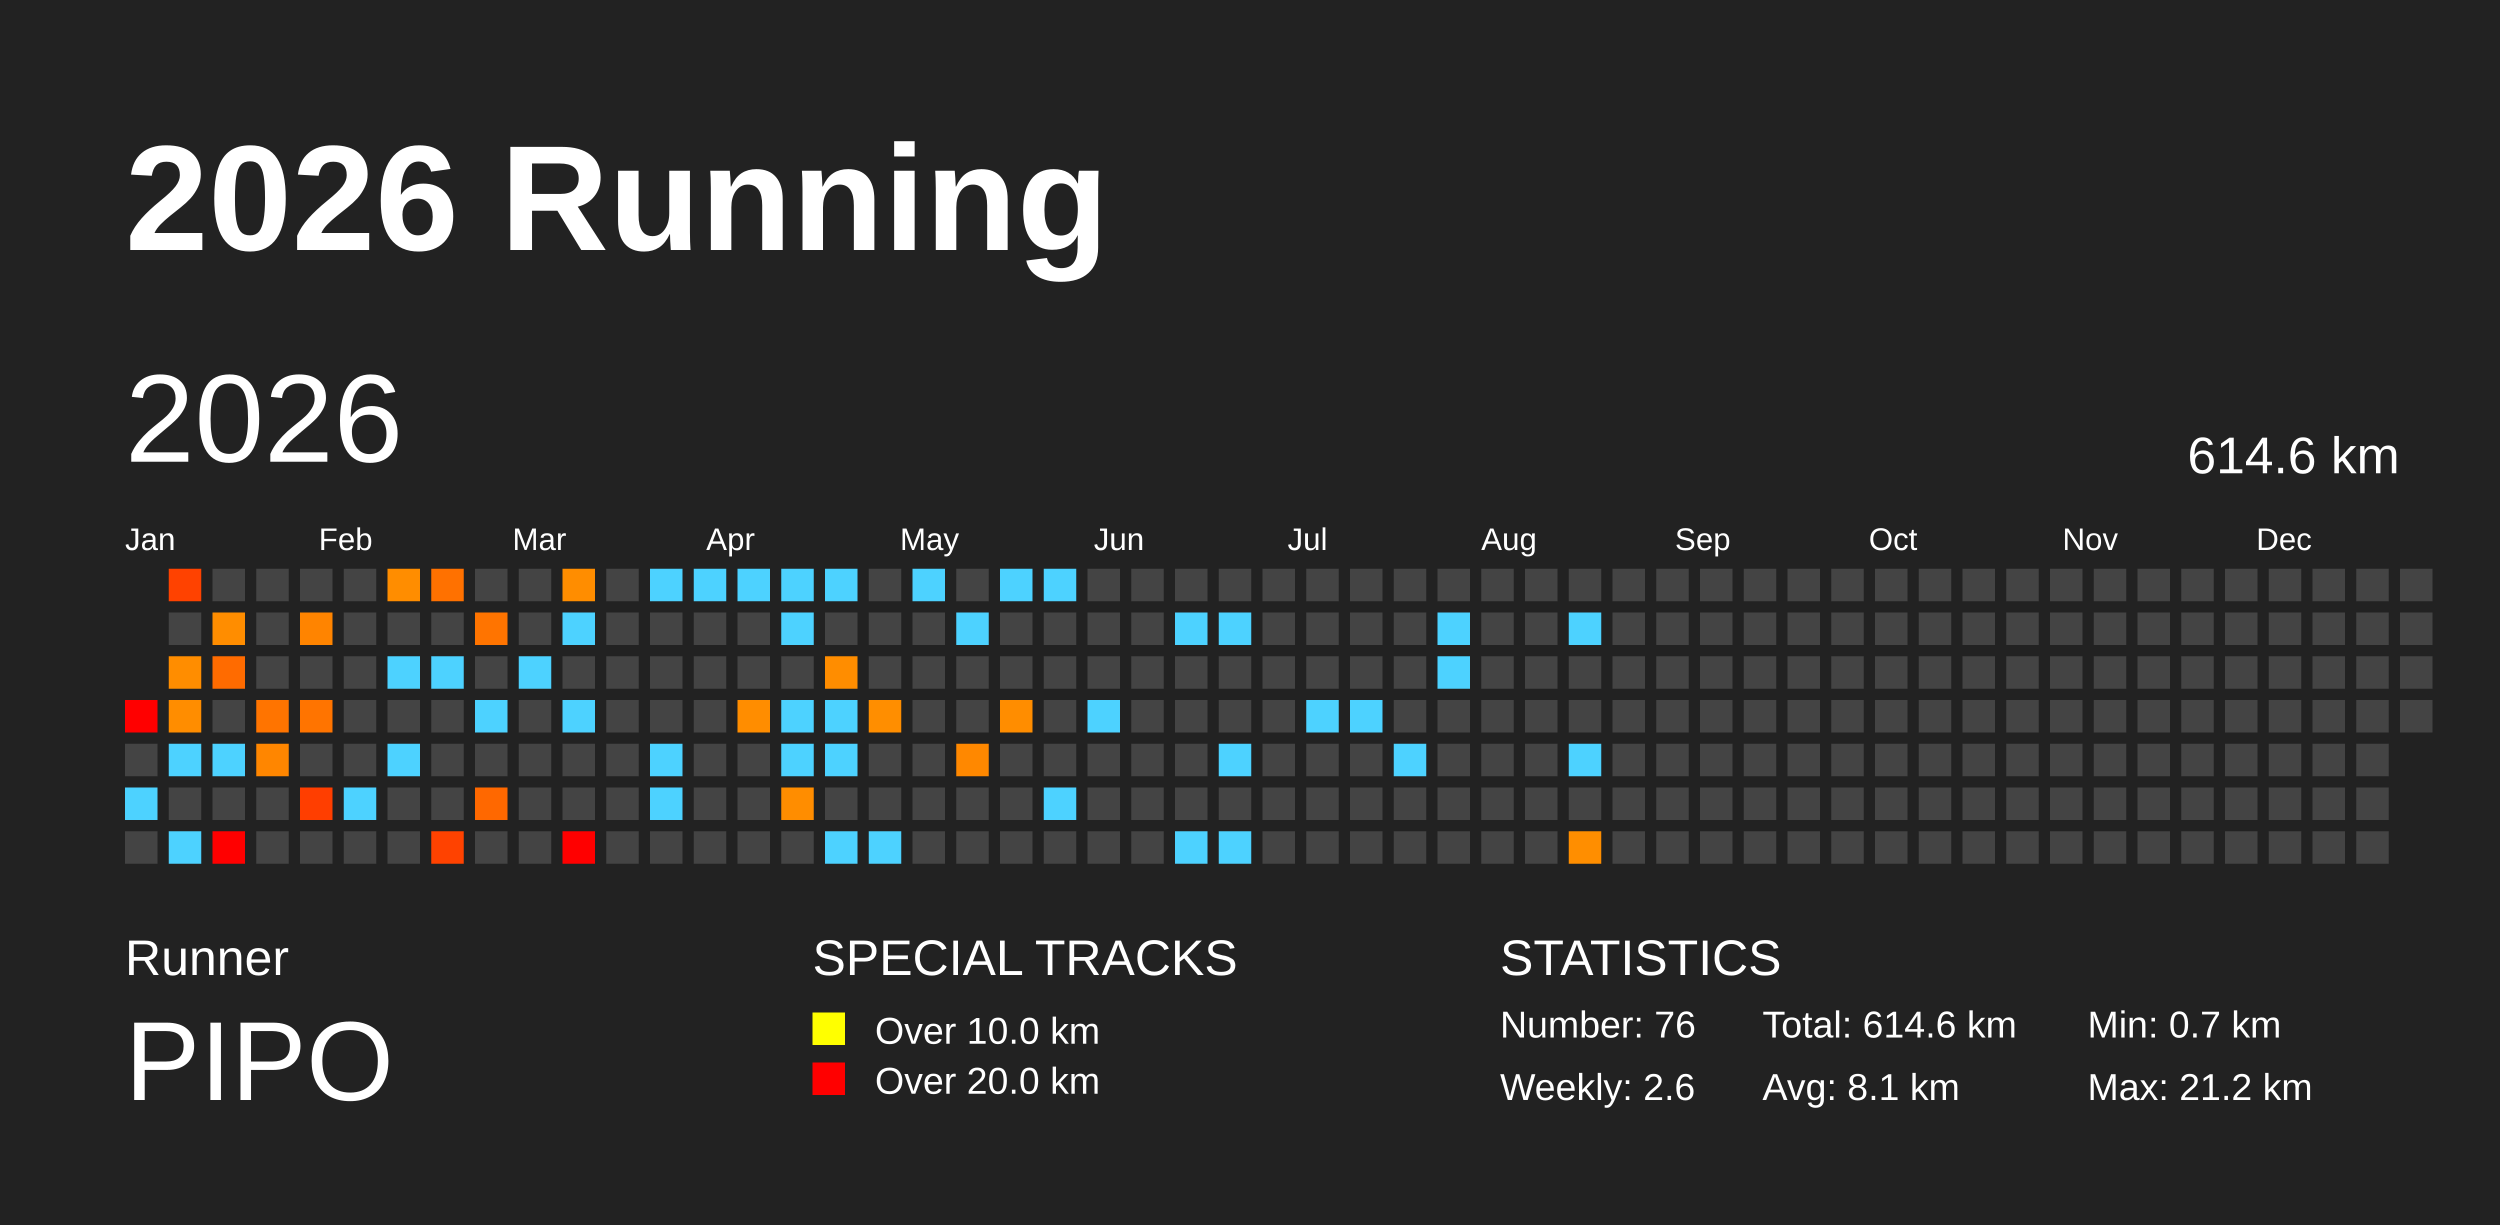
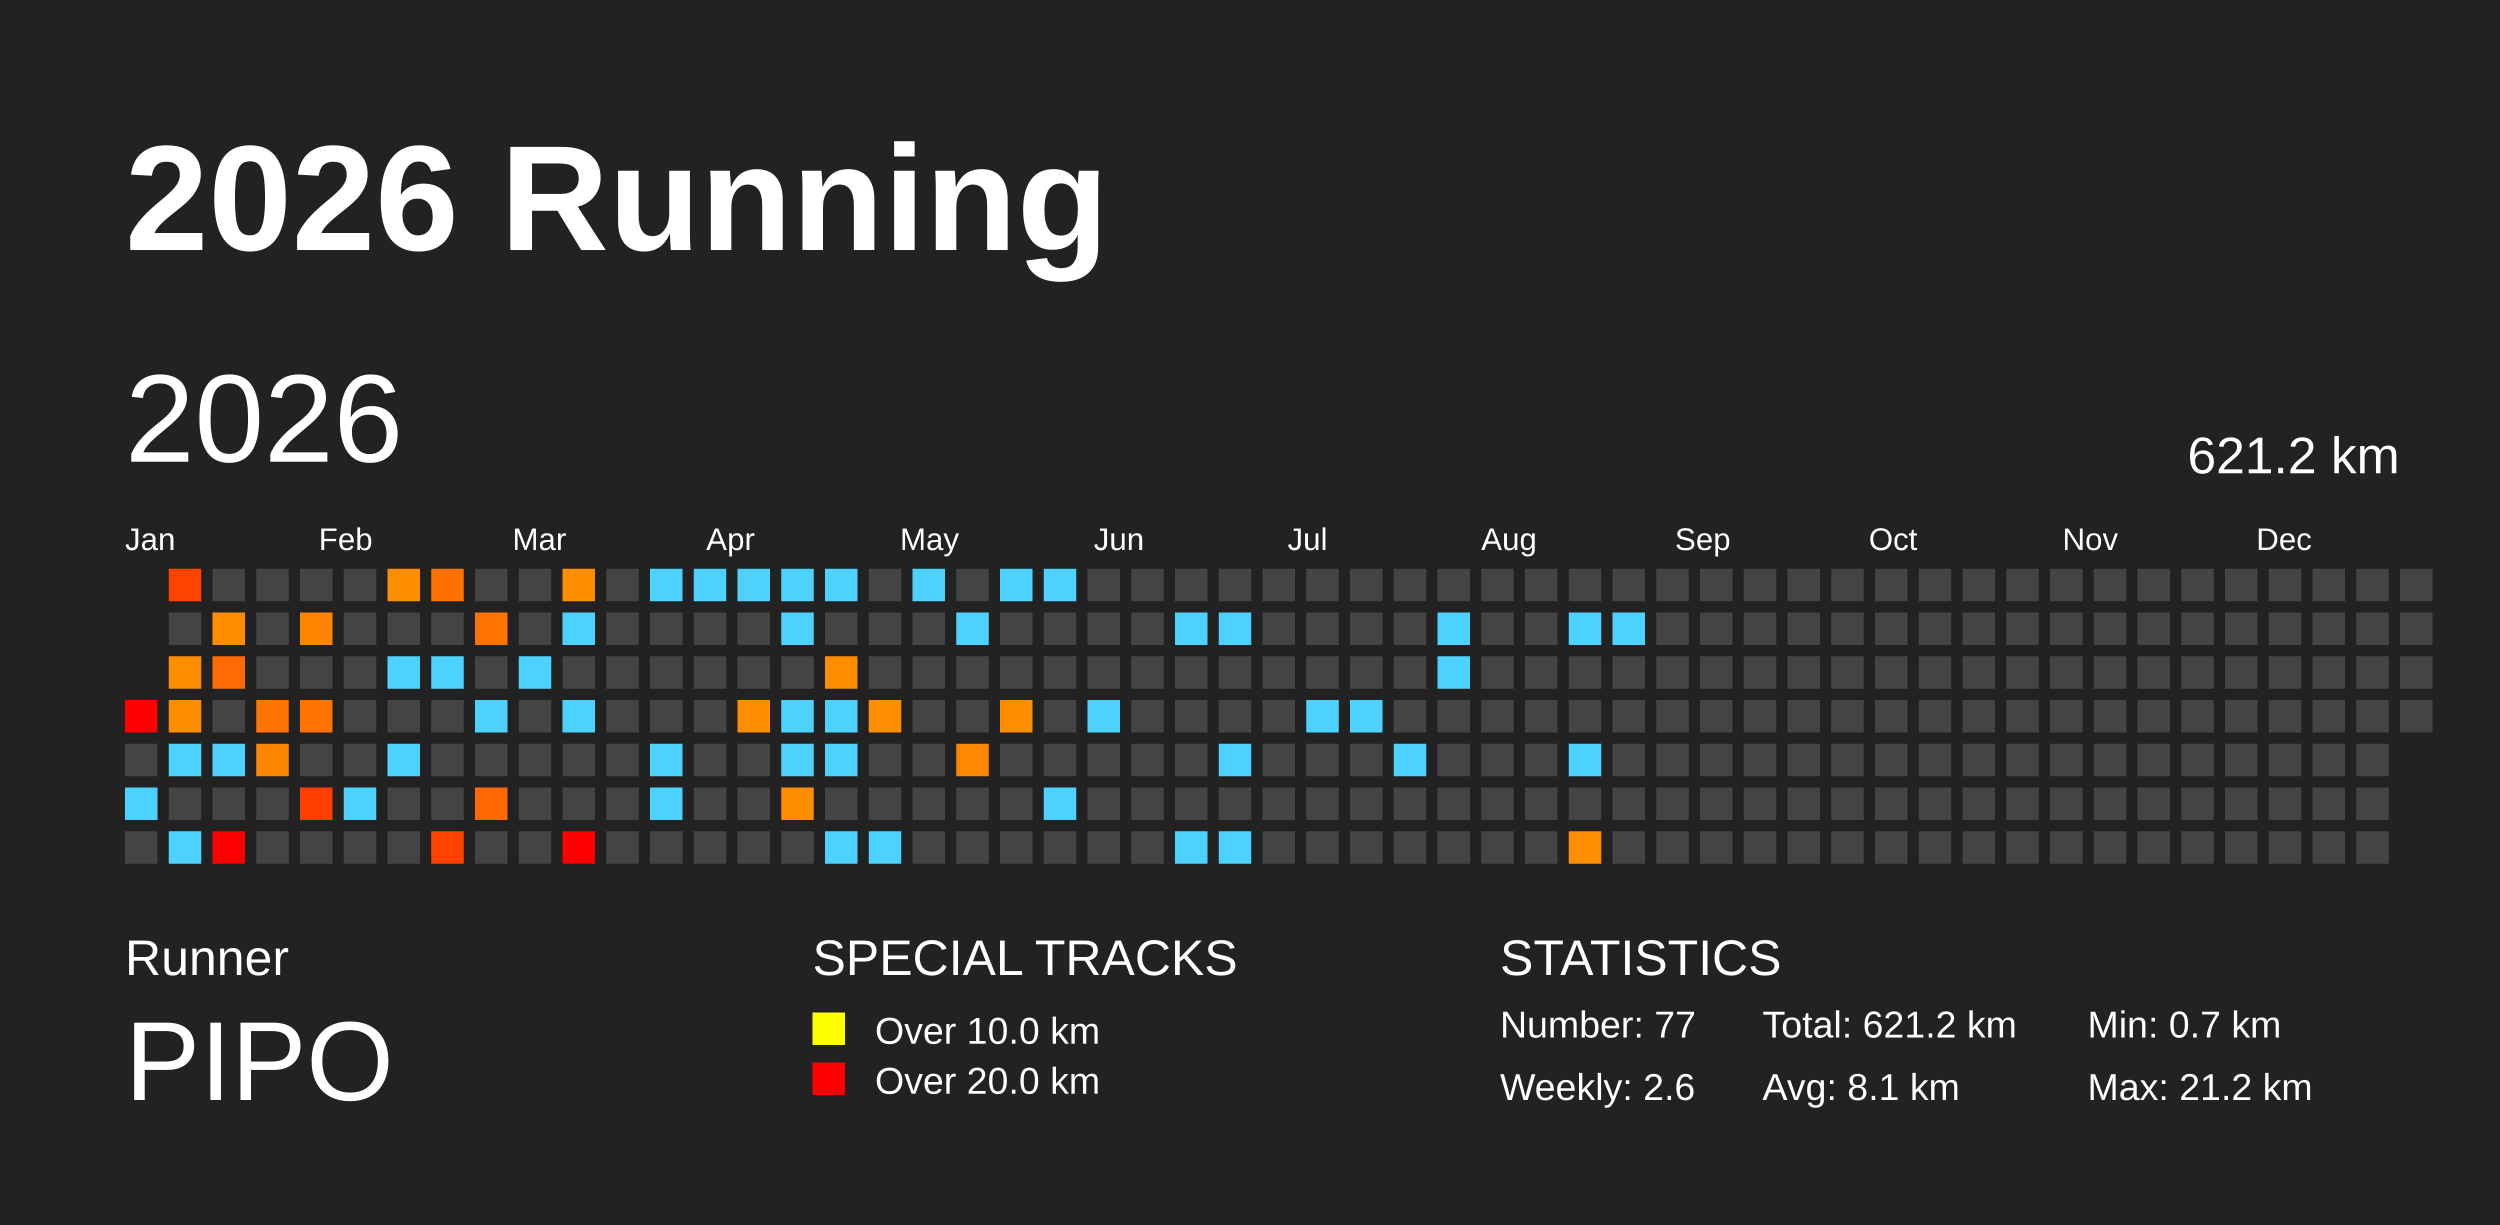
<svg xmlns="http://www.w3.org/2000/svg" baseProfile="full" height="98mm" version="1.1" viewBox="0,0,200,98" width="200mm">
  <defs />
  <rect fill="#222222" height="98" width="200" x="0" y="0" />
  <text fill="#FFFFFF" style="font-size:12px; font-family:Arial; font-weight:bold;" x="10" y="20">2026 Running</text>
  <text fill="#FFFFFF" style="font-size:4px; font-family:Arial" x="10" y="78">Runner</text>
  <text fill="#FFFFFF" style="font-size:9px; font-family:Arial" x="10" y="88">PIPO</text>
  <text fill="#FFFFFF" style="font-size:4px; font-family:Arial" x="65" y="78">SPECIAL TRACKS</text>
  <rect fill="yellow" height="2.6" width="2.6" x="65" y="81" />
  <text fill="#FFFFFF" style="font-size:3px; font-family:Arial" x="70" y="83.5">Over 10.0 km</text>
  <rect fill="red" height="2.6" width="2.6" x="65" y="85" />
  <text fill="#FFFFFF" style="font-size:3px; font-family:Arial" x="70" y="87.5">Over 20.0 km</text>
  <text fill="#FFFFFF" style="font-size:4px; font-family:Arial" x="120" y="78">STATISTICS</text>
-   <text fill="#FFFFFF" style="font-size:3px; font-family:Arial" x="120" y="83">Number: 76</text>
+   <text fill="#FFFFFF" style="font-size:3px; font-family:Arial" x="120" y="83">Number: 77</text>
  <text fill="#FFFFFF" style="font-size:3px; font-family:Arial" x="120" y="88">Weekly: 2.6</text>
-   <text fill="#FFFFFF" style="font-size:3px; font-family:Arial" x="141" y="83">Total: 614.6 km</text>
+   <text fill="#FFFFFF" style="font-size:3px; font-family:Arial" x="141" y="83">Total: 621.2 km</text>
  <text fill="#FFFFFF" style="font-size:3px; font-family:Arial" x="141" y="88">Avg: 8.1 km</text>
  <text fill="#FFFFFF" style="font-size:3px; font-family:Arial" x="167" y="83">Min: 0.7 km</text>
  <text fill="#FFFFFF" style="font-size:3px; font-family:Arial" x="167" y="88">Max: 21.2 km</text>
  <text dominant-baseline="hanging" fill="#FFFFFF" style="font-size:10.0px; font-family:Arial;" x="10" y="30">2026</text>
-   <text dominant-baseline="hanging" fill="#FFFFFF" style="font-size:4.125px; font-family:Arial;" x="175" y="35">614.6 km</text>
+   <text dominant-baseline="hanging" fill="#FFFFFF" style="font-size:4.125px; font-family:Arial;" x="175" y="35">621.2 km</text>
  <text fill="#FFFFFF" style="font-size:2.5px; font-family:Arial" x="10.0" y="44">Jan</text>
  <text fill="#FFFFFF" style="font-size:2.5px; font-family:Arial" x="25.5" y="44">Feb</text>
  <text fill="#FFFFFF" style="font-size:2.5px; font-family:Arial" x="41.0" y="44">Mar</text>
  <text fill="#FFFFFF" style="font-size:2.5px; font-family:Arial" x="56.5" y="44">Apr</text>
  <text fill="#FFFFFF" style="font-size:2.5px; font-family:Arial" x="72.0" y="44">May</text>
  <text fill="#FFFFFF" style="font-size:2.5px; font-family:Arial" x="87.5" y="44">Jun</text>
  <text fill="#FFFFFF" style="font-size:2.5px; font-family:Arial" x="103.0" y="44">Jul</text>
  <text fill="#FFFFFF" style="font-size:2.5px; font-family:Arial" x="118.5" y="44">Aug</text>
  <text fill="#FFFFFF" style="font-size:2.5px; font-family:Arial" x="134.0" y="44">Sep</text>
  <text fill="#FFFFFF" style="font-size:2.5px; font-family:Arial" x="149.5" y="44">Oct</text>
  <text fill="#FFFFFF" style="font-size:2.5px; font-family:Arial" x="165.0" y="44">Nov</text>
  <text fill="#FFFFFF" style="font-size:2.5px; font-family:Arial" x="180.5" y="44">Dec</text>
  <rect fill="red" height="2.6" width="2.6" x="10.0" y="56.0" />
  <rect fill="#444444" height="2.6" width="2.6" x="10.0" y="59.5" />
  <rect fill="#4dd2ff" height="2.6" width="2.6" x="10.0" y="63.0" />
  <rect fill="#444444" height="2.6" width="2.6" x="10.0" y="66.5" />
  <rect fill="#ff4200" height="2.6" width="2.6" x="13.5" y="45.5" />
  <rect fill="#444444" height="2.6" width="2.6" x="13.5" y="49.0" />
  <rect fill="#ff8d00" height="2.6" width="2.6" x="13.5" y="52.5" />
  <rect fill="#ff8d00" height="2.6" width="2.6" x="13.5" y="56.0" />
  <rect fill="#4dd2ff" height="2.6" width="2.6" x="13.5" y="59.5" />
  <rect fill="#444444" height="2.6" width="2.6" x="13.5" y="63.0" />
  <rect fill="#4dd2ff" height="2.6" width="2.6" x="13.5" y="66.5" />
  <rect fill="#444444" height="2.6" width="2.6" x="17.0" y="45.5" />
  <rect fill="#ff8d00" height="2.6" width="2.6" x="17.0" y="49.0" />
  <rect fill="#ff6b00" height="2.6" width="2.6" x="17.0" y="52.5" />
  <rect fill="#444444" height="2.6" width="2.6" x="17.0" y="56.0" />
  <rect fill="#4dd2ff" height="2.6" width="2.6" x="17.0" y="59.5" />
  <rect fill="#444444" height="2.6" width="2.6" x="17.0" y="63.0" />
  <rect fill="red" height="2.6" width="2.6" x="17.0" y="66.5" />
  <rect fill="#444444" height="2.6" width="2.6" x="20.5" y="45.5" />
  <rect fill="#444444" height="2.6" width="2.6" x="20.5" y="49.0" />
  <rect fill="#444444" height="2.6" width="2.6" x="20.5" y="52.5" />
  <rect fill="#ff7400" height="2.6" width="2.6" x="20.5" y="56.0" />
  <rect fill="#ff8600" height="2.6" width="2.6" x="20.5" y="59.5" />
  <rect fill="#444444" height="2.6" width="2.6" x="20.5" y="63.0" />
  <rect fill="#444444" height="2.6" width="2.6" x="20.5" y="66.5" />
  <rect fill="#444444" height="2.6" width="2.6" x="24.0" y="45.5" />
  <rect fill="#ff8400" height="2.6" width="2.6" x="24.0" y="49.0" />
  <rect fill="#444444" height="2.6" width="2.6" x="24.0" y="52.5" />
  <rect fill="#ff7400" height="2.6" width="2.6" x="24.0" y="56.0" />
  <rect fill="#444444" height="2.6" width="2.6" x="24.0" y="59.5" />
  <rect fill="#ff3e00" height="2.6" width="2.6" x="24.0" y="63.0" />
  <rect fill="#444444" height="2.6" width="2.6" x="24.0" y="66.5" />
  <rect fill="#444444" height="2.6" width="2.6" x="27.5" y="45.5" />
  <rect fill="#444444" height="2.6" width="2.6" x="27.5" y="49.0" />
  <rect fill="#444444" height="2.6" width="2.6" x="27.5" y="52.5" />
  <rect fill="#444444" height="2.6" width="2.6" x="27.5" y="56.0" />
  <rect fill="#444444" height="2.6" width="2.6" x="27.5" y="59.5" />
  <rect fill="#4dd2ff" height="2.6" width="2.6" x="27.5" y="63.0" />
  <rect fill="#444444" height="2.6" width="2.6" x="27.5" y="66.5" />
  <rect fill="#ff8d00" height="2.6" width="2.6" x="31.0" y="45.5" />
  <rect fill="#444444" height="2.6" width="2.6" x="31.0" y="49.0" />
  <rect fill="#4dd2ff" height="2.6" width="2.6" x="31.0" y="52.5" />
  <rect fill="#444444" height="2.6" width="2.6" x="31.0" y="56.0" />
  <rect fill="#4dd2ff" height="2.6" width="2.6" x="31.0" y="59.5" />
  <rect fill="#444444" height="2.6" width="2.6" x="31.0" y="63.0" />
  <rect fill="#444444" height="2.6" width="2.6" x="31.0" y="66.5" />
  <rect fill="#ff7100" height="2.6" width="2.6" x="34.5" y="45.5" />
  <rect fill="#444444" height="2.6" width="2.6" x="34.5" y="49.0" />
  <rect fill="#4dd2ff" height="2.6" width="2.6" x="34.5" y="52.5" />
  <rect fill="#444444" height="2.6" width="2.6" x="34.5" y="56.0" />
  <rect fill="#444444" height="2.6" width="2.6" x="34.5" y="59.5" />
  <rect fill="#444444" height="2.6" width="2.6" x="34.5" y="63.0" />
  <rect fill="#ff4200" height="2.6" width="2.6" x="34.5" y="66.5" />
  <rect fill="#444444" height="2.6" width="2.6" x="38.0" y="45.5" />
  <rect fill="#ff7400" height="2.6" width="2.6" x="38.0" y="49.0" />
  <rect fill="#444444" height="2.6" width="2.6" x="38.0" y="52.5" />
  <rect fill="#4dd2ff" height="2.6" width="2.6" x="38.0" y="56.0" />
  <rect fill="#444444" height="2.6" width="2.6" x="38.0" y="59.5" />
  <rect fill="#ff6800" height="2.6" width="2.6" x="38.0" y="63.0" />
  <rect fill="#444444" height="2.6" width="2.6" x="38.0" y="66.5" />
  <rect fill="#444444" height="2.6" width="2.6" x="41.5" y="45.5" />
  <rect fill="#444444" height="2.6" width="2.6" x="41.5" y="49.0" />
  <rect fill="#4dd2ff" height="2.6" width="2.6" x="41.5" y="52.5" />
  <rect fill="#444444" height="2.6" width="2.6" x="41.5" y="56.0" />
  <rect fill="#444444" height="2.6" width="2.6" x="41.5" y="59.5" />
  <rect fill="#444444" height="2.6" width="2.6" x="41.5" y="63.0" />
  <rect fill="#444444" height="2.6" width="2.6" x="41.5" y="66.5" />
  <rect fill="#ff8d00" height="2.6" width="2.6" x="45.0" y="45.5" />
  <rect fill="#4dd2ff" height="2.6" width="2.6" x="45.0" y="49.0" />
  <rect fill="#444444" height="2.6" width="2.6" x="45.0" y="52.5" />
  <rect fill="#4dd2ff" height="2.6" width="2.6" x="45.0" y="56.0" />
  <rect fill="#444444" height="2.6" width="2.6" x="45.0" y="59.5" />
  <rect fill="#444444" height="2.6" width="2.6" x="45.0" y="63.0" />
  <rect fill="red" height="2.6" width="2.6" x="45.0" y="66.5" />
  <rect fill="#444444" height="2.6" width="2.6" x="48.5" y="45.5" />
  <rect fill="#444444" height="2.6" width="2.6" x="48.5" y="49.0" />
  <rect fill="#444444" height="2.6" width="2.6" x="48.5" y="52.5" />
  <rect fill="#444444" height="2.6" width="2.6" x="48.5" y="56.0" />
  <rect fill="#444444" height="2.6" width="2.6" x="48.5" y="59.5" />
  <rect fill="#444444" height="2.6" width="2.6" x="48.5" y="63.0" />
  <rect fill="#444444" height="2.6" width="2.6" x="48.5" y="66.5" />
  <rect fill="#4dd2ff" height="2.6" width="2.6" x="52.0" y="45.5" />
  <rect fill="#444444" height="2.6" width="2.6" x="52.0" y="49.0" />
  <rect fill="#444444" height="2.6" width="2.6" x="52.0" y="52.5" />
  <rect fill="#444444" height="2.6" width="2.6" x="52.0" y="56.0" />
  <rect fill="#4dd2ff" height="2.6" width="2.6" x="52.0" y="59.5" />
  <rect fill="#4dd2ff" height="2.6" width="2.6" x="52.0" y="63.0" />
  <rect fill="#444444" height="2.6" width="2.6" x="52.0" y="66.5" />
  <rect fill="#4dd2ff" height="2.6" width="2.6" x="55.5" y="45.5" />
  <rect fill="#444444" height="2.6" width="2.6" x="55.5" y="49.0" />
  <rect fill="#444444" height="2.6" width="2.6" x="55.5" y="52.5" />
  <rect fill="#444444" height="2.6" width="2.6" x="55.5" y="56.0" />
  <rect fill="#444444" height="2.6" width="2.6" x="55.5" y="59.5" />
  <rect fill="#444444" height="2.6" width="2.6" x="55.5" y="63.0" />
  <rect fill="#444444" height="2.6" width="2.6" x="55.5" y="66.5" />
  <rect fill="#4dd2ff" height="2.6" width="2.6" x="59.0" y="45.5" />
  <rect fill="#444444" height="2.6" width="2.6" x="59.0" y="49.0" />
  <rect fill="#444444" height="2.6" width="2.6" x="59.0" y="52.5" />
  <rect fill="#ff8d00" height="2.6" width="2.6" x="59.0" y="56.0" />
  <rect fill="#444444" height="2.6" width="2.6" x="59.0" y="59.5" />
  <rect fill="#444444" height="2.6" width="2.6" x="59.0" y="63.0" />
  <rect fill="#444444" height="2.6" width="2.6" x="59.0" y="66.5" />
  <rect fill="#4dd2ff" height="2.6" width="2.6" x="62.5" y="45.5" />
  <rect fill="#4dd2ff" height="2.6" width="2.6" x="62.5" y="49.0" />
  <rect fill="#444444" height="2.6" width="2.6" x="62.5" y="52.5" />
  <rect fill="#4dd2ff" height="2.6" width="2.6" x="62.5" y="56.0" />
  <rect fill="#4dd2ff" height="2.6" width="2.6" x="62.5" y="59.5" />
  <rect fill="#ff8d00" height="2.6" width="2.6" x="62.5" y="63.0" />
  <rect fill="#444444" height="2.6" width="2.6" x="62.5" y="66.5" />
  <rect fill="#4dd2ff" height="2.6" width="2.6" x="66.0" y="45.5" />
  <rect fill="#444444" height="2.6" width="2.6" x="66.0" y="49.0" />
  <rect fill="#ff8d00" height="2.6" width="2.6" x="66.0" y="52.5" />
  <rect fill="#4dd2ff" height="2.6" width="2.6" x="66.0" y="56.0" />
  <rect fill="#4dd2ff" height="2.6" width="2.6" x="66.0" y="59.5" />
  <rect fill="#444444" height="2.6" width="2.6" x="66.0" y="63.0" />
  <rect fill="#4dd2ff" height="2.6" width="2.6" x="66.0" y="66.5" />
  <rect fill="#444444" height="2.6" width="2.6" x="69.5" y="45.5" />
  <rect fill="#444444" height="2.6" width="2.6" x="69.5" y="49.0" />
  <rect fill="#444444" height="2.6" width="2.6" x="69.5" y="52.5" />
  <rect fill="#ff8e00" height="2.6" width="2.6" x="69.5" y="56.0" />
  <rect fill="#444444" height="2.6" width="2.6" x="69.5" y="59.5" />
  <rect fill="#444444" height="2.6" width="2.6" x="69.5" y="63.0" />
  <rect fill="#4dd2ff" height="2.6" width="2.6" x="69.5" y="66.5" />
  <rect fill="#4dd2ff" height="2.6" width="2.6" x="73.0" y="45.5" />
  <rect fill="#444444" height="2.6" width="2.6" x="73.0" y="49.0" />
  <rect fill="#444444" height="2.6" width="2.6" x="73.0" y="52.5" />
  <rect fill="#444444" height="2.6" width="2.6" x="73.0" y="56.0" />
  <rect fill="#444444" height="2.6" width="2.6" x="73.0" y="59.5" />
  <rect fill="#444444" height="2.6" width="2.6" x="73.0" y="63.0" />
  <rect fill="#444444" height="2.6" width="2.6" x="73.0" y="66.5" />
  <rect fill="#444444" height="2.6" width="2.6" x="76.5" y="45.5" />
  <rect fill="#4dd2ff" height="2.6" width="2.6" x="76.5" y="49.0" />
  <rect fill="#444444" height="2.6" width="2.6" x="76.5" y="52.5" />
  <rect fill="#444444" height="2.6" width="2.6" x="76.5" y="56.0" />
  <rect fill="#ff8800" height="2.6" width="2.6" x="76.5" y="59.5" />
  <rect fill="#444444" height="2.6" width="2.6" x="76.5" y="63.0" />
  <rect fill="#444444" height="2.6" width="2.6" x="76.5" y="66.5" />
  <rect fill="#4dd2ff" height="2.6" width="2.6" x="80.0" y="45.5" />
  <rect fill="#444444" height="2.6" width="2.6" x="80.0" y="49.0" />
  <rect fill="#444444" height="2.6" width="2.6" x="80.0" y="52.5" />
  <rect fill="#ff8d00" height="2.6" width="2.6" x="80.0" y="56.0" />
  <rect fill="#444444" height="2.6" width="2.6" x="80.0" y="59.5" />
  <rect fill="#444444" height="2.6" width="2.6" x="80.0" y="63.0" />
  <rect fill="#444444" height="2.6" width="2.6" x="80.0" y="66.5" />
  <rect fill="#4dd2ff" height="2.6" width="2.6" x="83.5" y="45.5" />
  <rect fill="#444444" height="2.6" width="2.6" x="83.5" y="49.0" />
  <rect fill="#444444" height="2.6" width="2.6" x="83.5" y="52.5" />
  <rect fill="#444444" height="2.6" width="2.6" x="83.5" y="56.0" />
  <rect fill="#444444" height="2.6" width="2.6" x="83.5" y="59.5" />
  <rect fill="#4dd2ff" height="2.6" width="2.6" x="83.5" y="63.0" />
  <rect fill="#444444" height="2.6" width="2.6" x="83.5" y="66.5" />
  <rect fill="#444444" height="2.6" width="2.6" x="87.0" y="45.5" />
  <rect fill="#444444" height="2.6" width="2.6" x="87.0" y="49.0" />
  <rect fill="#444444" height="2.6" width="2.6" x="87.0" y="52.5" />
  <rect fill="#4dd2ff" height="2.6" width="2.6" x="87.0" y="56.0" />
  <rect fill="#444444" height="2.6" width="2.6" x="87.0" y="59.5" />
  <rect fill="#444444" height="2.6" width="2.6" x="87.0" y="63.0" />
  <rect fill="#444444" height="2.6" width="2.6" x="87.0" y="66.5" />
  <rect fill="#444444" height="2.6" width="2.6" x="90.5" y="45.5" />
  <rect fill="#444444" height="2.6" width="2.6" x="90.5" y="49.0" />
  <rect fill="#444444" height="2.6" width="2.6" x="90.5" y="52.5" />
  <rect fill="#444444" height="2.6" width="2.6" x="90.5" y="56.0" />
  <rect fill="#444444" height="2.6" width="2.6" x="90.5" y="59.5" />
  <rect fill="#444444" height="2.6" width="2.6" x="90.5" y="63.0" />
  <rect fill="#444444" height="2.6" width="2.6" x="90.5" y="66.5" />
  <rect fill="#444444" height="2.6" width="2.6" x="94.0" y="45.5" />
  <rect fill="#4dd2ff" height="2.6" width="2.6" x="94.0" y="49.0" />
  <rect fill="#444444" height="2.6" width="2.6" x="94.0" y="52.5" />
  <rect fill="#444444" height="2.6" width="2.6" x="94.0" y="56.0" />
  <rect fill="#444444" height="2.6" width="2.6" x="94.0" y="59.5" />
  <rect fill="#444444" height="2.6" width="2.6" x="94.0" y="63.0" />
  <rect fill="#4dd2ff" height="2.6" width="2.6" x="94.0" y="66.5" />
  <rect fill="#444444" height="2.6" width="2.6" x="97.5" y="45.5" />
  <rect fill="#4dd2ff" height="2.6" width="2.6" x="97.5" y="49.0" />
  <rect fill="#444444" height="2.6" width="2.6" x="97.5" y="52.5" />
  <rect fill="#444444" height="2.6" width="2.6" x="97.5" y="56.0" />
  <rect fill="#4dd2ff" height="2.6" width="2.6" x="97.5" y="59.5" />
  <rect fill="#444444" height="2.6" width="2.6" x="97.5" y="63.0" />
  <rect fill="#4dd2ff" height="2.6" width="2.6" x="97.5" y="66.5" />
  <rect fill="#444444" height="2.6" width="2.6" x="101.0" y="45.5" />
  <rect fill="#444444" height="2.6" width="2.6" x="101.0" y="49.0" />
  <rect fill="#444444" height="2.6" width="2.6" x="101.0" y="52.5" />
  <rect fill="#444444" height="2.6" width="2.6" x="101.0" y="56.0" />
  <rect fill="#444444" height="2.6" width="2.6" x="101.0" y="59.5" />
  <rect fill="#444444" height="2.6" width="2.6" x="101.0" y="63.0" />
  <rect fill="#444444" height="2.6" width="2.6" x="101.0" y="66.5" />
  <rect fill="#444444" height="2.6" width="2.6" x="104.5" y="45.5" />
  <rect fill="#444444" height="2.6" width="2.6" x="104.5" y="49.0" />
  <rect fill="#444444" height="2.6" width="2.6" x="104.5" y="52.5" />
  <rect fill="#4dd2ff" height="2.6" width="2.6" x="104.5" y="56.0" />
  <rect fill="#444444" height="2.6" width="2.6" x="104.5" y="59.5" />
  <rect fill="#444444" height="2.6" width="2.6" x="104.5" y="63.0" />
  <rect fill="#444444" height="2.6" width="2.6" x="104.5" y="66.5" />
  <rect fill="#444444" height="2.6" width="2.6" x="108.0" y="45.5" />
  <rect fill="#444444" height="2.6" width="2.6" x="108.0" y="49.0" />
  <rect fill="#444444" height="2.6" width="2.6" x="108.0" y="52.5" />
  <rect fill="#4dd2ff" height="2.6" width="2.6" x="108.0" y="56.0" />
  <rect fill="#444444" height="2.6" width="2.6" x="108.0" y="59.5" />
  <rect fill="#444444" height="2.6" width="2.6" x="108.0" y="63.0" />
  <rect fill="#444444" height="2.6" width="2.6" x="108.0" y="66.5" />
  <rect fill="#444444" height="2.6" width="2.6" x="111.5" y="45.5" />
  <rect fill="#444444" height="2.6" width="2.6" x="111.5" y="49.0" />
  <rect fill="#444444" height="2.6" width="2.6" x="111.5" y="52.5" />
  <rect fill="#444444" height="2.6" width="2.6" x="111.5" y="56.0" />
  <rect fill="#4dd2ff" height="2.6" width="2.6" x="111.5" y="59.5" />
  <rect fill="#444444" height="2.6" width="2.6" x="111.5" y="63.0" />
  <rect fill="#444444" height="2.6" width="2.6" x="111.5" y="66.5" />
  <rect fill="#444444" height="2.6" width="2.6" x="115.0" y="45.5" />
  <rect fill="#4dd2ff" height="2.6" width="2.6" x="115.0" y="49.0" />
  <rect fill="#4dd2ff" height="2.6" width="2.6" x="115.0" y="52.5" />
  <rect fill="#444444" height="2.6" width="2.6" x="115.0" y="56.0" />
  <rect fill="#444444" height="2.6" width="2.6" x="115.0" y="59.5" />
  <rect fill="#444444" height="2.6" width="2.6" x="115.0" y="63.0" />
  <rect fill="#444444" height="2.6" width="2.6" x="115.0" y="66.5" />
  <rect fill="#444444" height="2.6" width="2.6" x="118.5" y="45.5" />
  <rect fill="#444444" height="2.6" width="2.6" x="118.5" y="49.0" />
  <rect fill="#444444" height="2.6" width="2.6" x="118.5" y="52.5" />
  <rect fill="#444444" height="2.6" width="2.6" x="118.5" y="56.0" />
  <rect fill="#444444" height="2.6" width="2.6" x="118.5" y="59.5" />
  <rect fill="#444444" height="2.6" width="2.6" x="118.5" y="63.0" />
  <rect fill="#444444" height="2.6" width="2.6" x="118.5" y="66.5" />
  <rect fill="#444444" height="2.6" width="2.6" x="122.0" y="45.5" />
  <rect fill="#444444" height="2.6" width="2.6" x="122.0" y="49.0" />
  <rect fill="#444444" height="2.6" width="2.6" x="122.0" y="52.5" />
  <rect fill="#444444" height="2.6" width="2.6" x="122.0" y="56.0" />
  <rect fill="#444444" height="2.6" width="2.6" x="122.0" y="59.5" />
  <rect fill="#444444" height="2.6" width="2.6" x="122.0" y="63.0" />
  <rect fill="#444444" height="2.6" width="2.6" x="122.0" y="66.5" />
  <rect fill="#444444" height="2.6" width="2.6" x="125.5" y="45.5" />
  <rect fill="#4dd2ff" height="2.6" width="2.6" x="125.5" y="49.0" />
  <rect fill="#444444" height="2.6" width="2.6" x="125.5" y="52.5" />
  <rect fill="#444444" height="2.6" width="2.6" x="125.5" y="56.0" />
  <rect fill="#4dd2ff" height="2.6" width="2.6" x="125.5" y="59.5" />
  <rect fill="#444444" height="2.6" width="2.6" x="125.5" y="63.0" />
  <rect fill="#ff8e00" height="2.6" width="2.6" x="125.5" y="66.5" />
  <rect fill="#444444" height="2.6" width="2.6" x="129.0" y="45.5" />
-   <rect fill="#444444" height="2.6" width="2.6" x="129.0" y="49.0" />
+   <rect fill="#4dd2ff" height="2.6" width="2.6" x="129.0" y="49.0" />
  <rect fill="#444444" height="2.6" width="2.6" x="129.0" y="52.5" />
  <rect fill="#444444" height="2.6" width="2.6" x="129.0" y="56.0" />
  <rect fill="#444444" height="2.6" width="2.6" x="129.0" y="59.5" />
  <rect fill="#444444" height="2.6" width="2.6" x="129.0" y="63.0" />
  <rect fill="#444444" height="2.6" width="2.6" x="129.0" y="66.5" />
  <rect fill="#444444" height="2.6" width="2.6" x="132.5" y="45.5" />
  <rect fill="#444444" height="2.6" width="2.6" x="132.5" y="49.0" />
  <rect fill="#444444" height="2.6" width="2.6" x="132.5" y="52.5" />
  <rect fill="#444444" height="2.6" width="2.6" x="132.5" y="56.0" />
  <rect fill="#444444" height="2.6" width="2.6" x="132.5" y="59.5" />
  <rect fill="#444444" height="2.6" width="2.6" x="132.5" y="63.0" />
  <rect fill="#444444" height="2.6" width="2.6" x="132.5" y="66.5" />
  <rect fill="#444444" height="2.6" width="2.6" x="136.0" y="45.5" />
  <rect fill="#444444" height="2.6" width="2.6" x="136.0" y="49.0" />
  <rect fill="#444444" height="2.6" width="2.6" x="136.0" y="52.5" />
  <rect fill="#444444" height="2.6" width="2.6" x="136.0" y="56.0" />
  <rect fill="#444444" height="2.6" width="2.6" x="136.0" y="59.5" />
  <rect fill="#444444" height="2.6" width="2.6" x="136.0" y="63.0" />
  <rect fill="#444444" height="2.6" width="2.6" x="136.0" y="66.5" />
  <rect fill="#444444" height="2.6" width="2.6" x="139.5" y="45.5" />
  <rect fill="#444444" height="2.6" width="2.6" x="139.5" y="49.0" />
  <rect fill="#444444" height="2.6" width="2.6" x="139.5" y="52.5" />
  <rect fill="#444444" height="2.6" width="2.6" x="139.5" y="56.0" />
  <rect fill="#444444" height="2.6" width="2.6" x="139.5" y="59.5" />
  <rect fill="#444444" height="2.6" width="2.6" x="139.5" y="63.0" />
  <rect fill="#444444" height="2.6" width="2.6" x="139.5" y="66.5" />
  <rect fill="#444444" height="2.6" width="2.6" x="143.0" y="45.5" />
  <rect fill="#444444" height="2.6" width="2.6" x="143.0" y="49.0" />
  <rect fill="#444444" height="2.6" width="2.6" x="143.0" y="52.5" />
  <rect fill="#444444" height="2.6" width="2.6" x="143.0" y="56.0" />
  <rect fill="#444444" height="2.6" width="2.6" x="143.0" y="59.5" />
  <rect fill="#444444" height="2.6" width="2.6" x="143.0" y="63.0" />
  <rect fill="#444444" height="2.6" width="2.6" x="143.0" y="66.5" />
  <rect fill="#444444" height="2.6" width="2.6" x="146.5" y="45.5" />
  <rect fill="#444444" height="2.6" width="2.6" x="146.5" y="49.0" />
  <rect fill="#444444" height="2.6" width="2.6" x="146.5" y="52.5" />
  <rect fill="#444444" height="2.6" width="2.6" x="146.5" y="56.0" />
  <rect fill="#444444" height="2.6" width="2.6" x="146.5" y="59.5" />
  <rect fill="#444444" height="2.6" width="2.6" x="146.5" y="63.0" />
  <rect fill="#444444" height="2.6" width="2.6" x="146.5" y="66.5" />
  <rect fill="#444444" height="2.6" width="2.6" x="150.0" y="45.5" />
  <rect fill="#444444" height="2.6" width="2.6" x="150.0" y="49.0" />
  <rect fill="#444444" height="2.6" width="2.6" x="150.0" y="52.5" />
  <rect fill="#444444" height="2.6" width="2.6" x="150.0" y="56.0" />
  <rect fill="#444444" height="2.6" width="2.6" x="150.0" y="59.5" />
  <rect fill="#444444" height="2.6" width="2.6" x="150.0" y="63.0" />
  <rect fill="#444444" height="2.6" width="2.6" x="150.0" y="66.5" />
  <rect fill="#444444" height="2.6" width="2.6" x="153.5" y="45.5" />
  <rect fill="#444444" height="2.6" width="2.6" x="153.5" y="49.0" />
  <rect fill="#444444" height="2.6" width="2.6" x="153.5" y="52.5" />
  <rect fill="#444444" height="2.6" width="2.6" x="153.5" y="56.0" />
  <rect fill="#444444" height="2.6" width="2.6" x="153.5" y="59.5" />
  <rect fill="#444444" height="2.6" width="2.6" x="153.5" y="63.0" />
  <rect fill="#444444" height="2.6" width="2.6" x="153.5" y="66.5" />
  <rect fill="#444444" height="2.6" width="2.6" x="157.0" y="45.5" />
  <rect fill="#444444" height="2.6" width="2.6" x="157.0" y="49.0" />
  <rect fill="#444444" height="2.6" width="2.6" x="157.0" y="52.5" />
  <rect fill="#444444" height="2.6" width="2.6" x="157.0" y="56.0" />
  <rect fill="#444444" height="2.6" width="2.6" x="157.0" y="59.5" />
  <rect fill="#444444" height="2.6" width="2.6" x="157.0" y="63.0" />
  <rect fill="#444444" height="2.6" width="2.6" x="157.0" y="66.5" />
  <rect fill="#444444" height="2.6" width="2.6" x="160.5" y="45.5" />
  <rect fill="#444444" height="2.6" width="2.6" x="160.5" y="49.0" />
  <rect fill="#444444" height="2.6" width="2.6" x="160.5" y="52.5" />
  <rect fill="#444444" height="2.6" width="2.6" x="160.5" y="56.0" />
  <rect fill="#444444" height="2.6" width="2.6" x="160.5" y="59.5" />
  <rect fill="#444444" height="2.6" width="2.6" x="160.5" y="63.0" />
  <rect fill="#444444" height="2.6" width="2.6" x="160.5" y="66.5" />
  <rect fill="#444444" height="2.6" width="2.6" x="164.0" y="45.5" />
  <rect fill="#444444" height="2.6" width="2.6" x="164.0" y="49.0" />
  <rect fill="#444444" height="2.6" width="2.6" x="164.0" y="52.5" />
  <rect fill="#444444" height="2.6" width="2.6" x="164.0" y="56.0" />
  <rect fill="#444444" height="2.6" width="2.6" x="164.0" y="59.5" />
  <rect fill="#444444" height="2.6" width="2.6" x="164.0" y="63.0" />
  <rect fill="#444444" height="2.6" width="2.6" x="164.0" y="66.5" />
  <rect fill="#444444" height="2.6" width="2.6" x="167.5" y="45.5" />
  <rect fill="#444444" height="2.6" width="2.6" x="167.5" y="49.0" />
  <rect fill="#444444" height="2.6" width="2.6" x="167.5" y="52.5" />
  <rect fill="#444444" height="2.6" width="2.6" x="167.5" y="56.0" />
  <rect fill="#444444" height="2.6" width="2.6" x="167.5" y="59.5" />
  <rect fill="#444444" height="2.6" width="2.6" x="167.5" y="63.0" />
  <rect fill="#444444" height="2.6" width="2.6" x="167.5" y="66.5" />
  <rect fill="#444444" height="2.6" width="2.6" x="171.0" y="45.5" />
  <rect fill="#444444" height="2.6" width="2.6" x="171.0" y="49.0" />
  <rect fill="#444444" height="2.6" width="2.6" x="171.0" y="52.5" />
  <rect fill="#444444" height="2.6" width="2.6" x="171.0" y="56.0" />
  <rect fill="#444444" height="2.6" width="2.6" x="171.0" y="59.5" />
  <rect fill="#444444" height="2.6" width="2.6" x="171.0" y="63.0" />
  <rect fill="#444444" height="2.6" width="2.6" x="171.0" y="66.5" />
  <rect fill="#444444" height="2.6" width="2.6" x="174.5" y="45.5" />
  <rect fill="#444444" height="2.6" width="2.6" x="174.5" y="49.0" />
  <rect fill="#444444" height="2.6" width="2.6" x="174.5" y="52.5" />
  <rect fill="#444444" height="2.6" width="2.6" x="174.5" y="56.0" />
  <rect fill="#444444" height="2.6" width="2.6" x="174.5" y="59.5" />
  <rect fill="#444444" height="2.6" width="2.6" x="174.5" y="63.0" />
  <rect fill="#444444" height="2.6" width="2.6" x="174.5" y="66.5" />
  <rect fill="#444444" height="2.6" width="2.6" x="178.0" y="45.5" />
  <rect fill="#444444" height="2.6" width="2.6" x="178.0" y="49.0" />
  <rect fill="#444444" height="2.6" width="2.6" x="178.0" y="52.5" />
  <rect fill="#444444" height="2.6" width="2.6" x="178.0" y="56.0" />
  <rect fill="#444444" height="2.6" width="2.6" x="178.0" y="59.5" />
  <rect fill="#444444" height="2.6" width="2.6" x="178.0" y="63.0" />
  <rect fill="#444444" height="2.6" width="2.6" x="178.0" y="66.5" />
  <rect fill="#444444" height="2.6" width="2.6" x="181.5" y="45.5" />
  <rect fill="#444444" height="2.6" width="2.6" x="181.5" y="49.0" />
  <rect fill="#444444" height="2.6" width="2.6" x="181.5" y="52.5" />
  <rect fill="#444444" height="2.6" width="2.6" x="181.5" y="56.0" />
  <rect fill="#444444" height="2.6" width="2.6" x="181.5" y="59.5" />
  <rect fill="#444444" height="2.6" width="2.6" x="181.5" y="63.0" />
  <rect fill="#444444" height="2.6" width="2.6" x="181.5" y="66.5" />
  <rect fill="#444444" height="2.6" width="2.6" x="185.0" y="45.5" />
  <rect fill="#444444" height="2.6" width="2.6" x="185.0" y="49.0" />
  <rect fill="#444444" height="2.6" width="2.6" x="185.0" y="52.5" />
  <rect fill="#444444" height="2.6" width="2.6" x="185.0" y="56.0" />
  <rect fill="#444444" height="2.6" width="2.6" x="185.0" y="59.5" />
  <rect fill="#444444" height="2.6" width="2.6" x="185.0" y="63.0" />
  <rect fill="#444444" height="2.6" width="2.6" x="185.0" y="66.5" />
  <rect fill="#444444" height="2.6" width="2.6" x="188.5" y="45.5" />
  <rect fill="#444444" height="2.6" width="2.6" x="188.5" y="49.0" />
  <rect fill="#444444" height="2.6" width="2.6" x="188.5" y="52.5" />
  <rect fill="#444444" height="2.6" width="2.6" x="188.5" y="56.0" />
  <rect fill="#444444" height="2.6" width="2.6" x="188.5" y="59.5" />
  <rect fill="#444444" height="2.6" width="2.6" x="188.5" y="63.0" />
  <rect fill="#444444" height="2.6" width="2.6" x="188.5" y="66.5" />
  <rect fill="#444444" height="2.6" width="2.6" x="192.0" y="45.5" />
  <rect fill="#444444" height="2.6" width="2.6" x="192.0" y="49.0" />
  <rect fill="#444444" height="2.6" width="2.6" x="192.0" y="52.5" />
  <rect fill="#444444" height="2.6" width="2.6" x="192.0" y="56.0" />
</svg>
